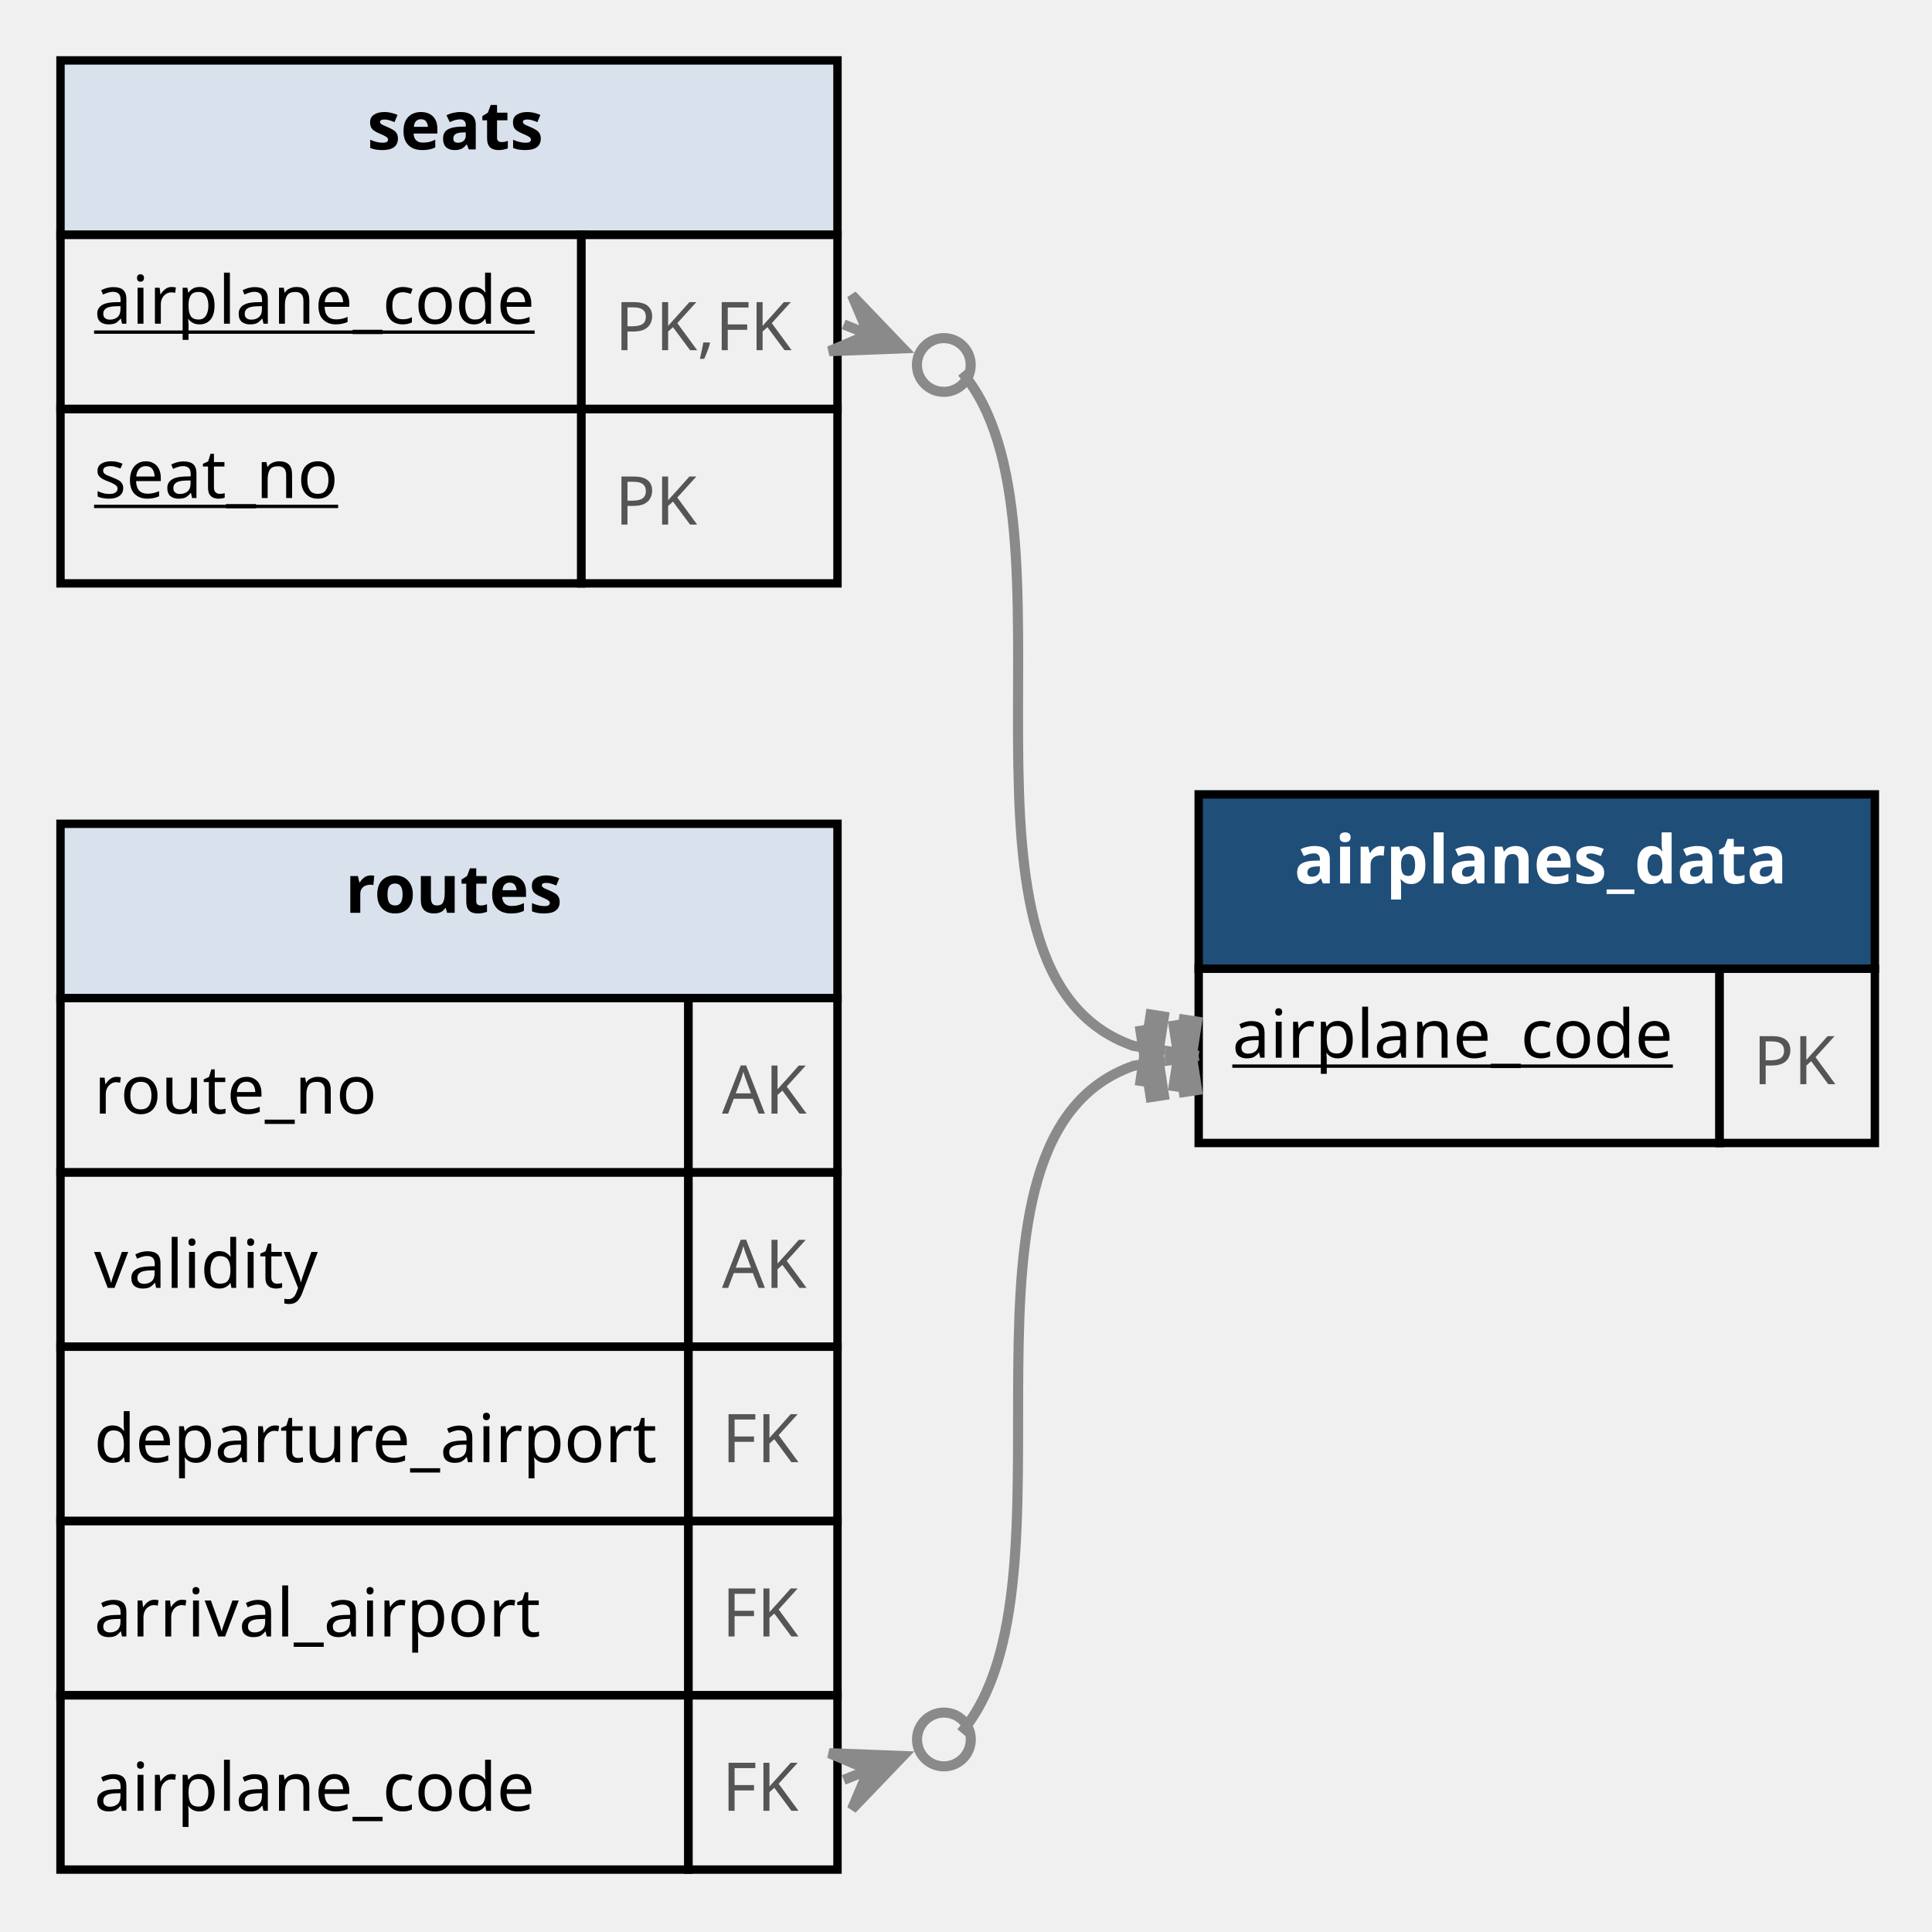
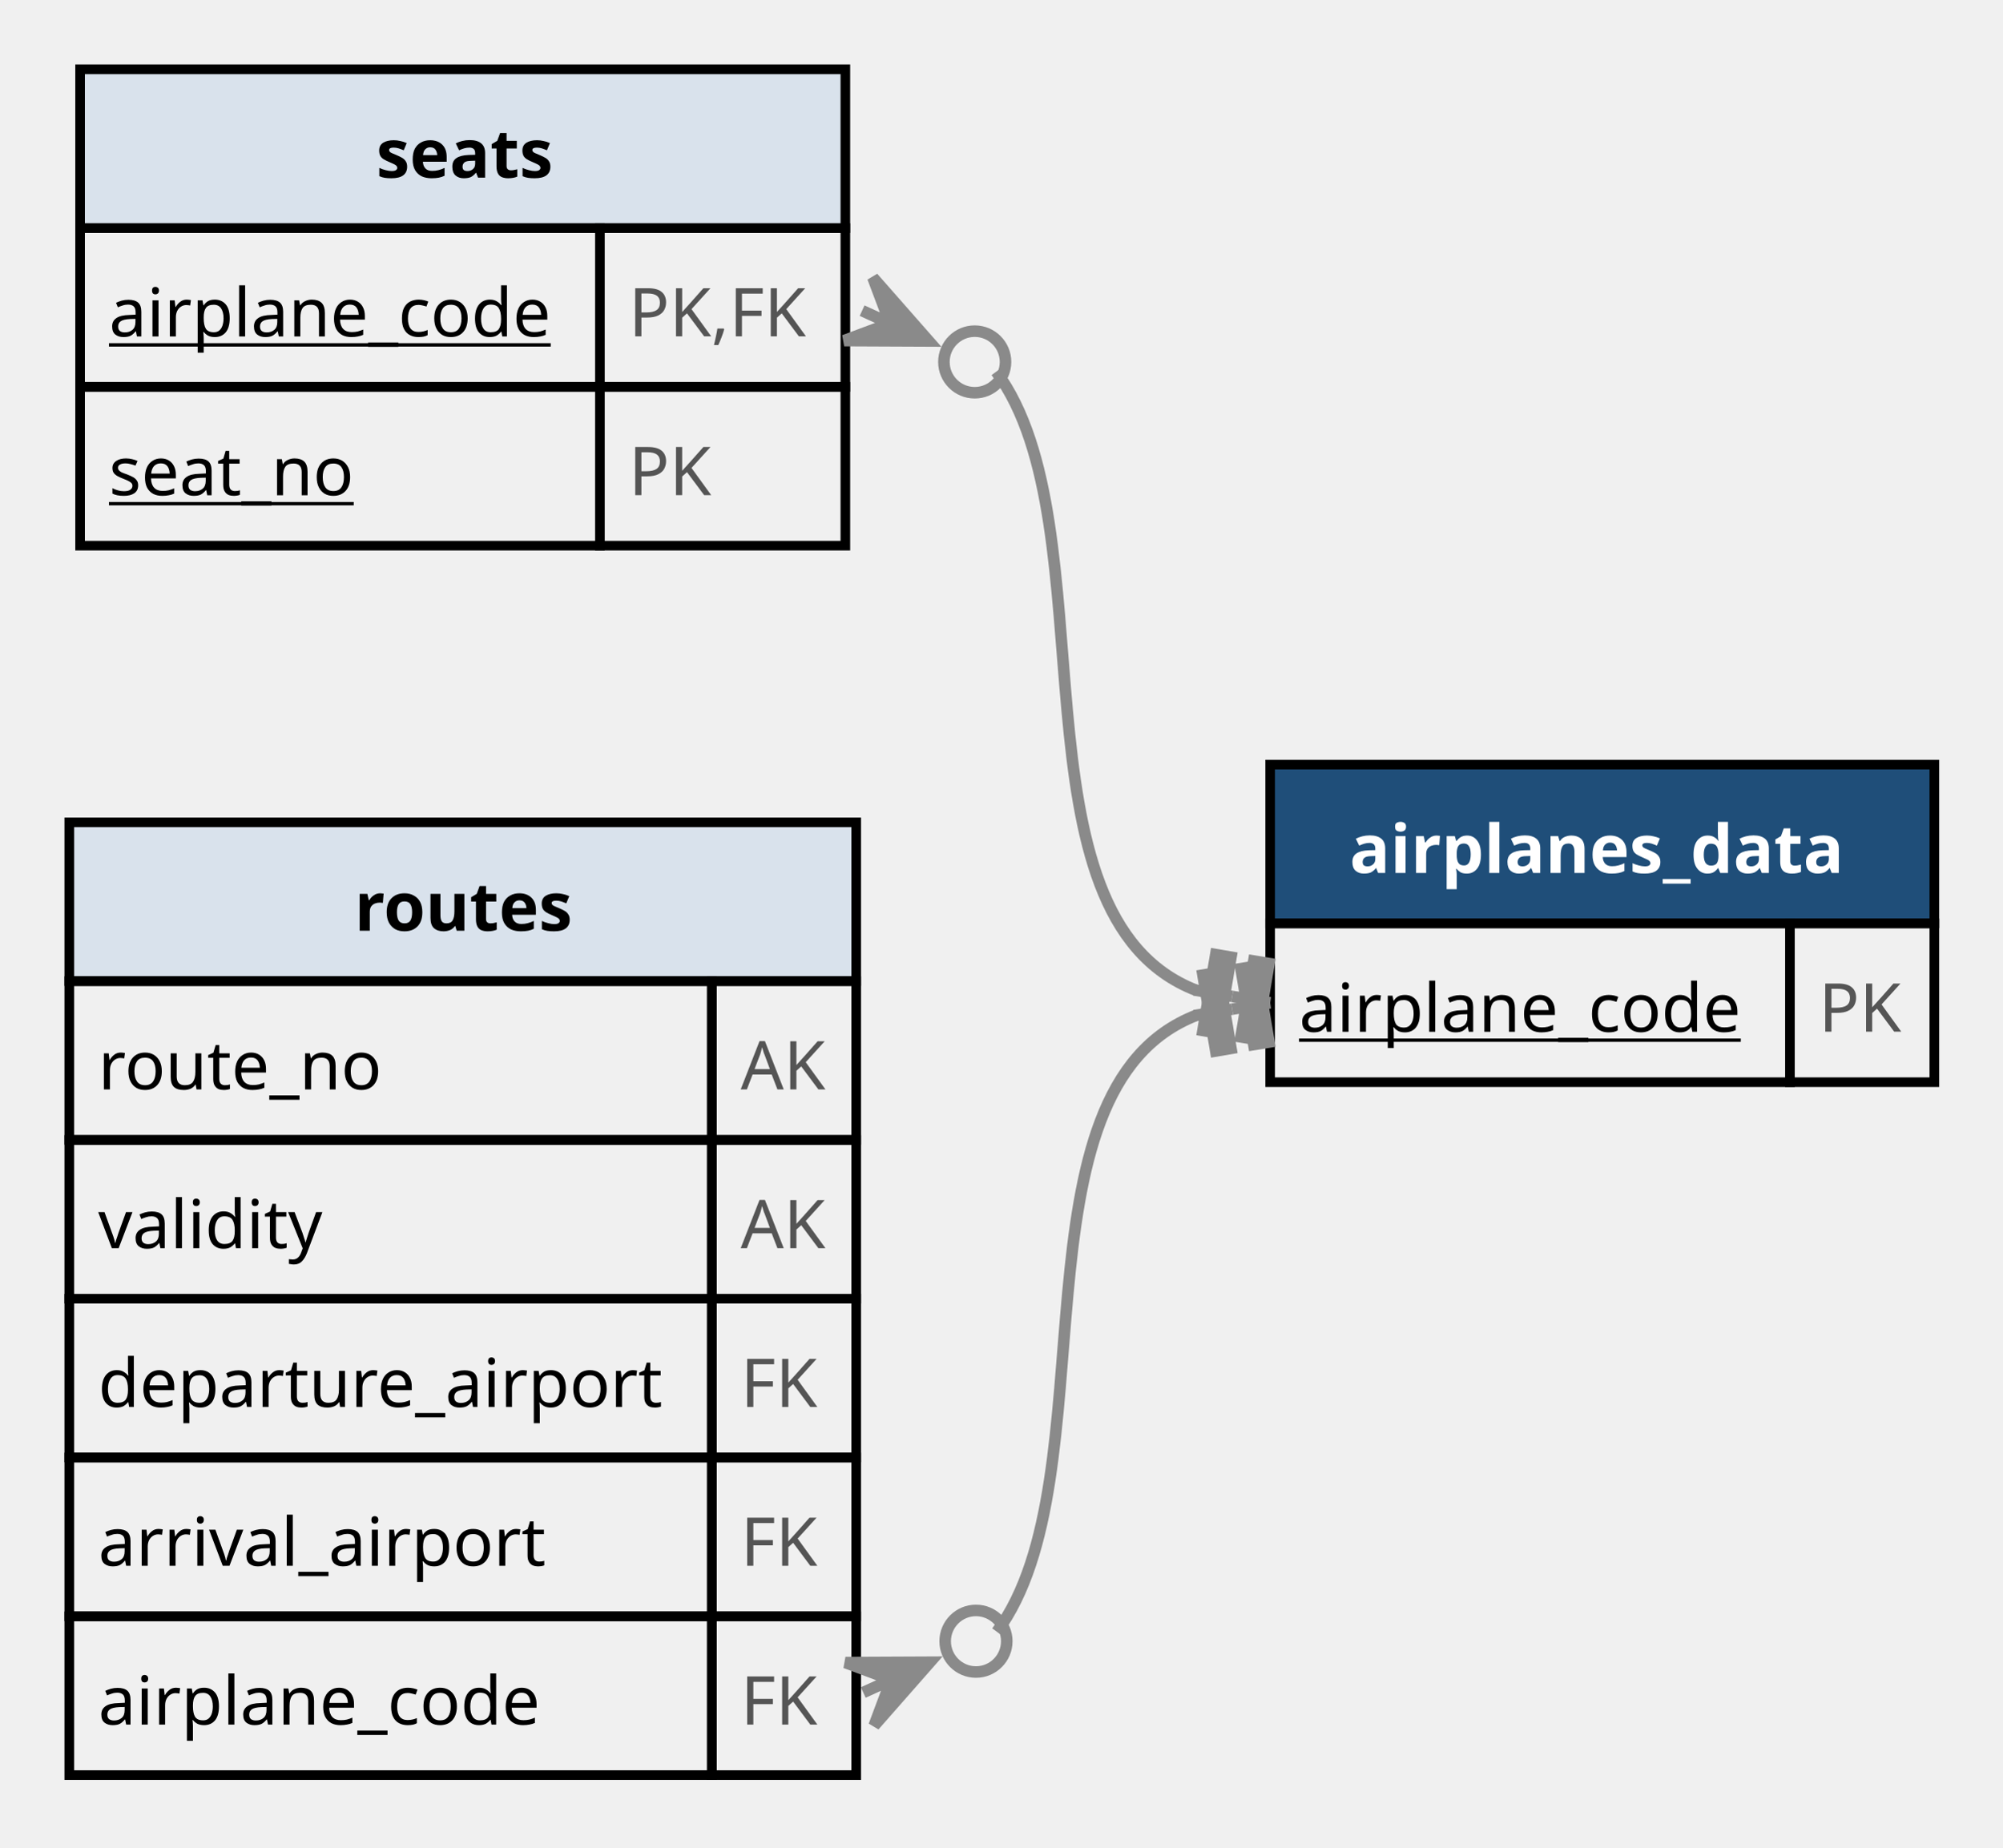
- <svg xmlns="http://www.w3.org/2000/svg" width="230pt" height="230pt" viewBox="0.00 0.00 230.00 230.00">
-   <g id="graph0" class="graph" transform="scale(1 1) rotate(0) translate(7.2 222.57)">
+ <svg xmlns="http://www.w3.org/2000/svg" width="208pt" height="192pt" viewBox="0.00 0.00 208.00 192.00">
+   <g id="graph0" class="graph" transform="scale(1 1) rotate(0) translate(7.2 184.45)">
    <g id="node1" class="node">
-       <polygon fill="#1f4e79" stroke="none" points="135.5,-107.25 135.5,-128 216,-128 216,-107.25 135.5,-107.25" />
-       <polygon fill="none" stroke="#000000" points="135.5,-107.25 135.5,-128 216,-128 216,-107.25 135.5,-107.25" />
-       <text xml:space="preserve" text-anchor="start" x="146.88" y="-117.4" font-family="Noto Sans KR" font-weight="bold" font-size="8.00" fill="#ffffff">airplanes_data</text>
-       <polygon fill="none" stroke="#000000" points="135.5,-86.5 135.5,-107.25 197.5,-107.25 197.5,-86.5 135.5,-86.5" />
-       <text xml:space="preserve" text-anchor="start" x="139.5" y="-96.65" font-family="Noto Sans KR" text-decoration="underline" font-size="8.00">airplane_code</text>
-       <polygon fill="none" stroke="#000000" points="197.5,-86.5 197.5,-107.25 216,-107.25 216,-86.5 197.5,-86.5" />
-       <text xml:space="preserve" text-anchor="start" x="201.5" y="-93.5" font-family="Noto Sans KR" font-size="8.00" fill="#555555">PK</text>
+       <polygon fill="#1f4e79" stroke="none" points="124.75,-88.5 124.75,-105 193.75,-105 193.75,-88.5 124.75,-88.5" />
+       <polygon fill="none" stroke="#000000" points="124.75,-88.5 124.75,-105 193.75,-105 193.75,-88.5 124.75,-88.5" />
+       <text xml:space="preserve" text-anchor="start" x="133" y="-93.74" font-family="Noto Sans KR" font-weight="bold" font-size="7.00" fill="#ffffff">airplanes_data</text>
+       <polygon fill="none" stroke="#000000" points="124.75,-72 124.75,-88.5 178.75,-88.5 178.75,-72 124.75,-72" />
+       <text xml:space="preserve" text-anchor="start" x="127.75" y="-77.24" font-family="Noto Sans KR" text-decoration="underline" font-size="7.00">airplane_code</text>
+       <polygon fill="none" stroke="#000000" points="178.75,-72 178.75,-88.5 193.75,-88.5 193.75,-72 178.75,-72" />
+       <text xml:space="preserve" text-anchor="start" x="181.75" y="-77.25" font-family="Noto Sans KR" font-size="7.00" fill="#555555">PK</text>
    </g>
    <g id="node2" class="node">
-       <polygon fill="#d9e2ec" stroke="none" points="0,-194.62 0,-215.38 92.5,-215.38 92.5,-194.62 0,-194.62" />
-       <polygon fill="none" stroke="#000000" points="0,-194.62 0,-215.38 92.5,-215.38 92.5,-194.62 0,-194.62" />
-       <text xml:space="preserve" text-anchor="start" x="36.5" y="-204.78" font-family="Noto Sans KR" font-weight="bold" font-size="8.00" fill="#000000">seats</text>
-       <polygon fill="none" stroke="#000000" points="0,-173.88 0,-194.62 62,-194.62 62,-173.88 0,-173.88" />
-       <text xml:space="preserve" text-anchor="start" x="4" y="-184.03" font-family="Noto Sans KR" text-decoration="underline" font-size="8.00">airplane_code</text>
-       <polygon fill="none" stroke="#000000" points="62,-173.88 62,-194.62 92.5,-194.62 92.5,-173.88 62,-173.88" />
-       <text xml:space="preserve" text-anchor="start" x="66" y="-180.88" font-family="Noto Sans KR" font-size="8.00" fill="#555555">PK,FK</text>
-       <polygon fill="none" stroke="#000000" points="0,-153.12 0,-173.88 62,-173.88 62,-153.12 0,-153.12" />
-       <text xml:space="preserve" text-anchor="start" x="4" y="-163.28" font-family="Noto Sans KR" text-decoration="underline" font-size="8.00">seat_no</text>
-       <polygon fill="none" stroke="#000000" points="62,-153.12 62,-173.88 92.5,-173.88 92.5,-153.12 62,-153.12" />
-       <text xml:space="preserve" text-anchor="start" x="66" y="-160.12" font-family="Noto Sans KR" font-size="8.00" fill="#555555">PK</text>
+       <polygon fill="#d9e2ec" stroke="none" points="1.12,-160.75 1.12,-177.25 80.62,-177.25 80.62,-160.75 1.12,-160.75" />
+       <polygon fill="none" stroke="#000000" points="1.12,-160.75 1.12,-177.25 80.62,-177.25 80.62,-160.75 1.12,-160.75" />
+       <text xml:space="preserve" text-anchor="start" x="31.88" y="-165.99" font-family="Noto Sans KR" font-weight="bold" font-size="7.00" fill="#000000">seats</text>
+       <polygon fill="none" stroke="#000000" points="1.12,-144.25 1.12,-160.75 55.12,-160.75 55.12,-144.25 1.12,-144.25" />
+       <text xml:space="preserve" text-anchor="start" x="4.12" y="-149.49" font-family="Noto Sans KR" text-decoration="underline" font-size="7.00">airplane_code</text>
+       <polygon fill="none" stroke="#000000" points="55.12,-144.25 55.12,-160.75 80.62,-160.75 80.62,-144.25 55.12,-144.25" />
+       <text xml:space="preserve" text-anchor="start" x="58.12" y="-149.5" font-family="Noto Sans KR" font-size="7.00" fill="#555555">PK,FK</text>
+       <polygon fill="none" stroke="#000000" points="1.12,-127.75 1.12,-144.25 55.12,-144.25 55.12,-127.75 1.12,-127.75" />
+       <text xml:space="preserve" text-anchor="start" x="4.12" y="-132.99" font-family="Noto Sans KR" text-decoration="underline" font-size="7.00">seat_no</text>
+       <polygon fill="none" stroke="#000000" points="55.12,-127.75 55.12,-144.25 80.62,-144.25 80.62,-127.75 55.12,-127.75" />
+       <text xml:space="preserve" text-anchor="start" x="58.12" y="-133" font-family="Noto Sans KR" font-size="7.00" fill="#555555">PK</text>
    </g>
    <g id="edge1" class="edge">
-       <path fill="none" stroke="#8a8a8a" stroke-width="1.2" d="M107.33,-178.24C122.68,-160.12 102.96,-106.7 127.73,-98.06" />
-       <polygon fill="#8a8a8a" stroke="#8a8a8a" stroke-width="1.2" points="100.29,-181.1 91.52,-180.76 96.21,-182.75 93.24,-183.95 93.24,-183.95 93.24,-183.95 96.21,-182.75 94.22,-187.44 100.29,-181.1" />
-       <ellipse fill="none" stroke="#8a8a8a" stroke-width="1.2" cx="105.16" cy="-179.12" rx="3.2" ry="3.2" />
-       <polygon fill="#8a8a8a" stroke="#8a8a8a" stroke-width="1.2" points="134.1,-93.04 135.31,-100.95 133.73,-101.19 132.52,-93.28 134.1,-93.04" />
-       <polyline fill="none" stroke="#8a8a8a" stroke-width="1.2" points="135.5,-96.88 131.55,-97.48" />
-       <polygon fill="#8a8a8a" stroke="#8a8a8a" stroke-width="1.2" points="130.15,-93.65 131.36,-101.55 129.78,-101.8 128.57,-93.89 130.15,-93.65" />
-       <polyline fill="none" stroke="#8a8a8a" stroke-width="1.2" points="131.55,-97.48 127.59,-98.08" />
+       <path fill="none" stroke="#8a8a8a" stroke-width="1.2" d="M96.29,-145.83C108.28,-129.69 97.06,-89.28 117.08,-81.54" />
+       <polygon fill="#8a8a8a" stroke="#8a8a8a" stroke-width="1.2" points="89.27,-149.02 80.5,-149.06 85.27,-150.84 82.36,-152.17 82.36,-152.17 82.36,-152.17 85.27,-150.84 83.48,-155.61 89.27,-149.02" />
+       <ellipse fill="none" stroke="#8a8a8a" stroke-width="1.2" cx="94.06" cy="-146.84" rx="3.2" ry="3.2" />
+       <polygon fill="#8a8a8a" stroke="#8a8a8a" stroke-width="1.2" points="123.3,-76.44 124.63,-84.33 123.05,-84.59 121.72,-76.7 123.3,-76.44" />
+       <polyline fill="none" stroke="#8a8a8a" stroke-width="1.2" points="124.75,-80.25 120.81,-80.91" />
+       <polygon fill="#8a8a8a" stroke="#8a8a8a" stroke-width="1.2" points="119.35,-77.1 120.68,-84.99 119.1,-85.26 117.77,-77.37 119.35,-77.1" />
+       <polyline fill="none" stroke="#8a8a8a" stroke-width="1.2" points="120.81,-80.91 116.86,-81.58" />
    </g>
    <g id="node3" class="node">
-       <polygon fill="#d9e2ec" stroke="none" points="0,-103.75 0,-124.5 92.5,-124.5 92.5,-103.75 0,-103.75" />
-       <polygon fill="none" stroke="#000000" points="0,-103.75 0,-124.5 92.5,-124.5 92.5,-103.75 0,-103.75" />
-       <text xml:space="preserve" text-anchor="start" x="33.88" y="-113.9" font-family="Noto Sans KR" font-weight="bold" font-size="8.00" fill="#000000">routes</text>
-       <polygon fill="none" stroke="#000000" points="0,-83 0,-103.75 74.75,-103.75 74.75,-83 0,-83" />
-       <text xml:space="preserve" text-anchor="start" x="4" y="-90" font-family="Noto Sans KR" font-size="8.00">route_no</text>
-       <polygon fill="none" stroke="#000000" points="74.75,-83 74.75,-103.75 92.5,-103.75 92.5,-83 74.75,-83" />
-       <text xml:space="preserve" text-anchor="start" x="78.75" y="-90" font-family="Noto Sans KR" font-size="8.00" fill="#555555">AK</text>
-       <polygon fill="none" stroke="#000000" points="0,-62.25 0,-83 74.75,-83 74.75,-62.25 0,-62.25" />
-       <text xml:space="preserve" text-anchor="start" x="4" y="-69.25" font-family="Noto Sans KR" font-size="8.00">validity</text>
-       <polygon fill="none" stroke="#000000" points="74.75,-62.25 74.75,-83 92.5,-83 92.5,-62.25 74.75,-62.25" />
-       <text xml:space="preserve" text-anchor="start" x="78.75" y="-69.25" font-family="Noto Sans KR" font-size="8.00" fill="#555555">AK</text>
-       <polygon fill="none" stroke="#000000" points="0,-41.5 0,-62.25 74.75,-62.25 74.75,-41.5 0,-41.5" />
-       <text xml:space="preserve" text-anchor="start" x="4" y="-48.5" font-family="Noto Sans KR" font-size="8.00">departure_airport</text>
-       <polygon fill="none" stroke="#000000" points="74.75,-41.5 74.75,-62.25 92.5,-62.25 92.5,-41.5 74.75,-41.5" />
-       <text xml:space="preserve" text-anchor="start" x="78.75" y="-48.5" font-family="Noto Sans KR" font-size="8.00" fill="#555555">FK</text>
-       <polygon fill="none" stroke="#000000" points="0,-20.75 0,-41.5 74.75,-41.5 74.75,-20.75 0,-20.75" />
-       <text xml:space="preserve" text-anchor="start" x="4" y="-27.75" font-family="Noto Sans KR" font-size="8.00">arrival_airport</text>
-       <polygon fill="none" stroke="#000000" points="74.75,-20.75 74.75,-41.5 92.5,-41.5 92.5,-20.75 74.75,-20.75" />
-       <text xml:space="preserve" text-anchor="start" x="78.75" y="-27.75" font-family="Noto Sans KR" font-size="8.00" fill="#555555">FK</text>
-       <polygon fill="none" stroke="#000000" points="0,0 0,-20.75 74.75,-20.75 74.75,0 0,0" />
-       <text xml:space="preserve" text-anchor="start" x="4" y="-7" font-family="Noto Sans KR" font-size="8.00">airplane_code</text>
-       <polygon fill="none" stroke="#000000" points="74.75,0 74.75,-20.75 92.5,-20.75 92.5,0 74.75,0" />
-       <text xml:space="preserve" text-anchor="start" x="78.75" y="-7" font-family="Noto Sans KR" font-size="8.00" fill="#555555">FK</text>
+       <polygon fill="#d9e2ec" stroke="none" points="0,-82.5 0,-99 81.75,-99 81.75,-82.5 0,-82.5" />
+       <polygon fill="none" stroke="#000000" points="0,-82.5 0,-99 81.75,-99 81.75,-82.5 0,-82.5" />
+       <text xml:space="preserve" text-anchor="start" x="29.62" y="-87.74" font-family="Noto Sans KR" font-weight="bold" font-size="7.00" fill="#000000">routes</text>
+       <polygon fill="none" stroke="#000000" points="0,-66 0,-82.5 66.75,-82.5 66.75,-66 0,-66" />
+       <text xml:space="preserve" text-anchor="start" x="3" y="-71.25" font-family="Noto Sans KR" font-size="7.00">route_no</text>
+       <polygon fill="none" stroke="#000000" points="66.75,-66 66.75,-82.5 81.75,-82.5 81.75,-66 66.75,-66" />
+       <text xml:space="preserve" text-anchor="start" x="69.75" y="-71.25" font-family="Noto Sans KR" font-size="7.00" fill="#555555">AK</text>
+       <polygon fill="none" stroke="#000000" points="0,-49.5 0,-66 66.75,-66 66.75,-49.5 0,-49.5" />
+       <text xml:space="preserve" text-anchor="start" x="3" y="-54.75" font-family="Noto Sans KR" font-size="7.00">validity</text>
+       <polygon fill="none" stroke="#000000" points="66.75,-49.5 66.75,-66 81.75,-66 81.75,-49.5 66.75,-49.5" />
+       <text xml:space="preserve" text-anchor="start" x="69.75" y="-54.75" font-family="Noto Sans KR" font-size="7.00" fill="#555555">AK</text>
+       <polygon fill="none" stroke="#000000" points="0,-33 0,-49.5 66.75,-49.5 66.75,-33 0,-33" />
+       <text xml:space="preserve" text-anchor="start" x="3" y="-38.25" font-family="Noto Sans KR" font-size="7.00">departure_airport</text>
+       <polygon fill="none" stroke="#000000" points="66.75,-33 66.75,-49.5 81.75,-49.5 81.75,-33 66.75,-33" />
+       <text xml:space="preserve" text-anchor="start" x="69.75" y="-38.25" font-family="Noto Sans KR" font-size="7.00" fill="#555555">FK</text>
+       <polygon fill="none" stroke="#000000" points="0,-16.5 0,-33 66.75,-33 66.75,-16.5 0,-16.5" />
+       <text xml:space="preserve" text-anchor="start" x="3" y="-21.75" font-family="Noto Sans KR" font-size="7.00">arrival_airport</text>
+       <polygon fill="none" stroke="#000000" points="66.75,-16.5 66.75,-33 81.75,-33 81.75,-16.5 66.75,-16.5" />
+       <text xml:space="preserve" text-anchor="start" x="69.75" y="-21.75" font-family="Noto Sans KR" font-size="7.00" fill="#555555">FK</text>
+       <polygon fill="none" stroke="#000000" points="0,0 0,-16.5 66.75,-16.5 66.75,0 0,0" />
+       <text xml:space="preserve" text-anchor="start" x="3" y="-5.25" font-family="Noto Sans KR" font-size="7.00">airplane_code</text>
+       <polygon fill="none" stroke="#000000" points="66.75,0 66.75,-16.5 81.75,-16.5 81.75,0 66.75,0" />
+       <text xml:space="preserve" text-anchor="start" x="69.75" y="-5.25" font-family="Noto Sans KR" font-size="7.00" fill="#555555">FK</text>
    </g>
    <g id="edge2" class="edge">
-       <path fill="none" stroke="#8a8a8a" stroke-width="1.2" d="M107.23,-16.32C122.54,-34.26 103.18,-87.14 127.79,-95.7" />
-       <polygon fill="#8a8a8a" stroke="#8a8a8a" stroke-width="1.2" points="100.29,-13.52 94.22,-7.19 96.21,-11.87 93.24,-10.68 93.24,-10.68 93.24,-10.68 96.21,-11.87 91.52,-13.86 100.29,-13.52" />
-       <ellipse fill="none" stroke="#8a8a8a" stroke-width="1.2" cx="105.17" cy="-15.49" rx="3.2" ry="3.2" />
-       <polygon fill="#8a8a8a" stroke="#8a8a8a" stroke-width="1.2" points="135.31,-92.8 134.11,-100.71 132.52,-100.47 133.73,-92.56 135.31,-92.8" />
-       <polyline fill="none" stroke="#8a8a8a" stroke-width="1.2" points="135.5,-96.88 131.55,-96.27" />
-       <polygon fill="#8a8a8a" stroke="#8a8a8a" stroke-width="1.2" points="131.36,-92.2 130.15,-100.11 128.57,-99.86 129.78,-91.96 131.36,-92.2" />
-       <polyline fill="none" stroke="#8a8a8a" stroke-width="1.2" points="131.55,-96.27 127.59,-95.67" />
+       <path fill="none" stroke="#8a8a8a" stroke-width="1.2" d="M96.36,-14.89C108.32,-30.98 97.15,-71.25 117.11,-78.96" />
+       <polygon fill="#8a8a8a" stroke="#8a8a8a" stroke-width="1.2" points="89.4,-11.73 83.61,-5.14 85.39,-9.91 82.48,-8.58 82.48,-8.58 82.48,-8.58 85.39,-9.91 80.63,-11.69 89.4,-11.73" />
+       <ellipse fill="none" stroke="#8a8a8a" stroke-width="1.2" cx="94.19" cy="-13.91" rx="3.2" ry="3.2" />
+       <polygon fill="#8a8a8a" stroke="#8a8a8a" stroke-width="1.2" points="124.63,-76.17 123.3,-84.06 121.72,-83.8 123.05,-75.91 124.63,-76.17" />
+       <polyline fill="none" stroke="#8a8a8a" stroke-width="1.2" points="124.75,-80.25 120.81,-79.59" />
+       <polygon fill="#8a8a8a" stroke="#8a8a8a" stroke-width="1.2" points="120.68,-75.51 119.35,-83.4 117.77,-83.13 119.1,-75.24 120.68,-75.51" />
+       <polyline fill="none" stroke="#8a8a8a" stroke-width="1.2" points="120.81,-79.59 116.86,-78.92" />
    </g>
  </g>
</svg>
